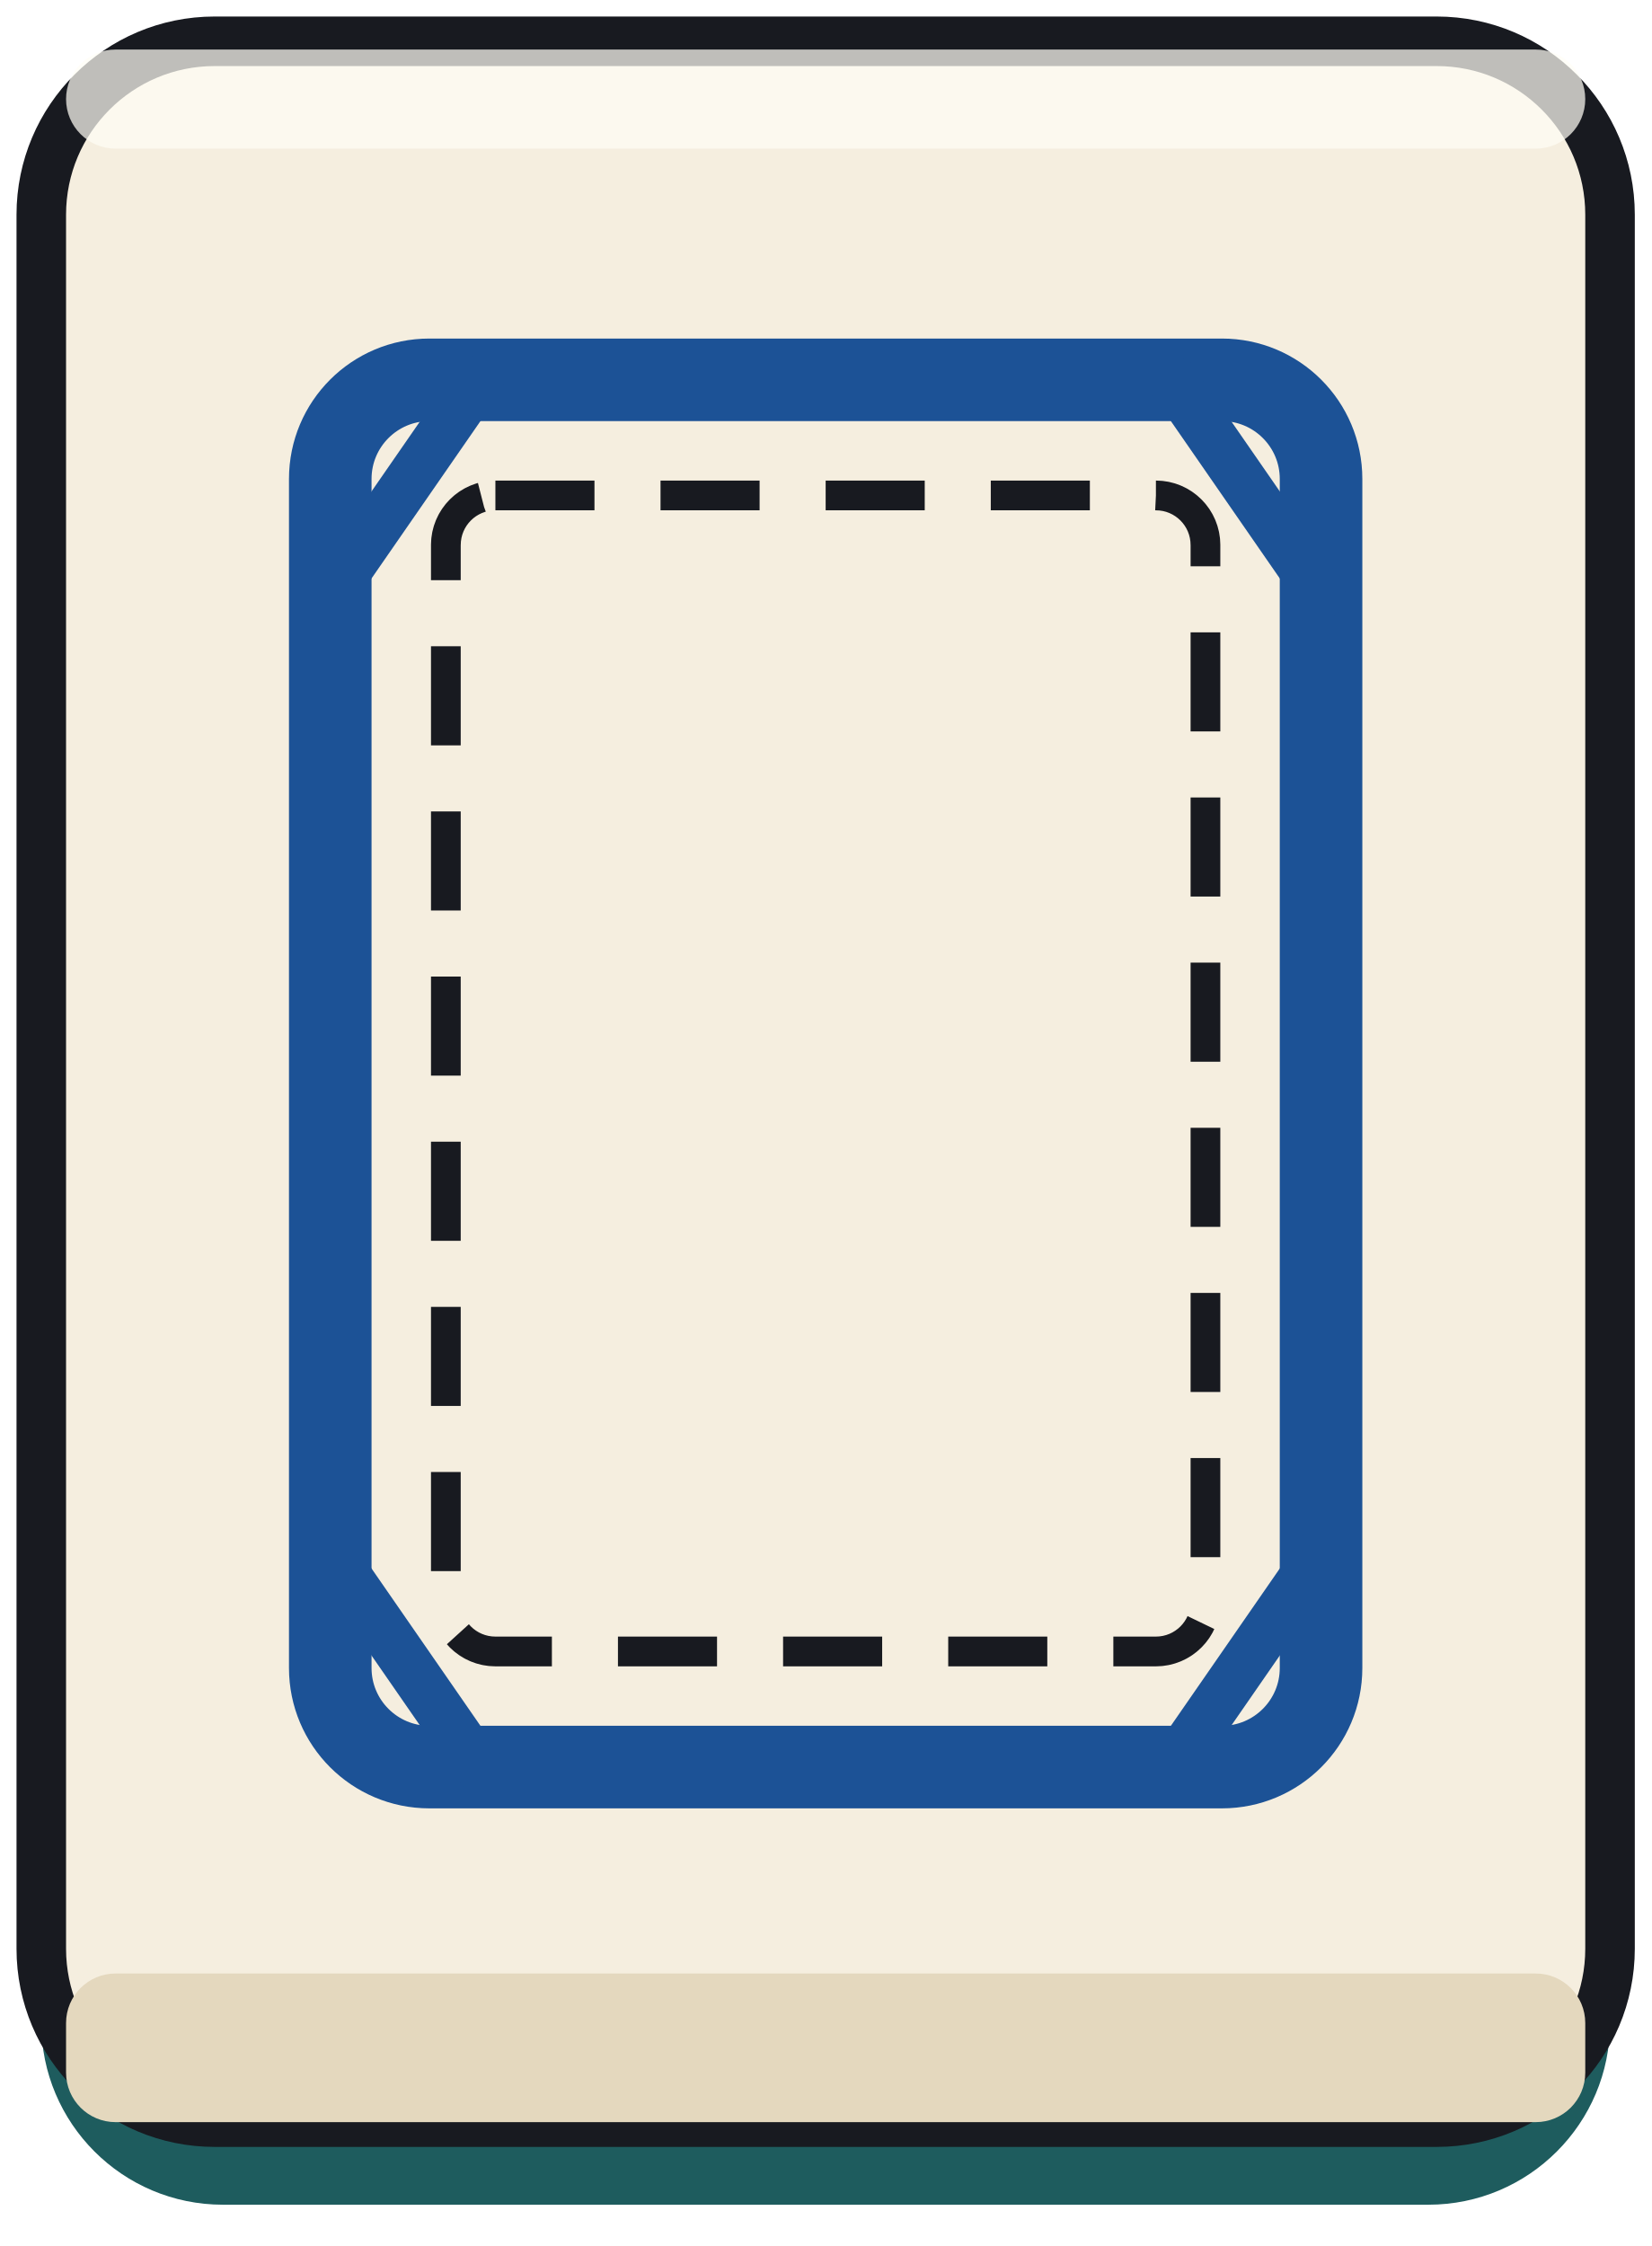
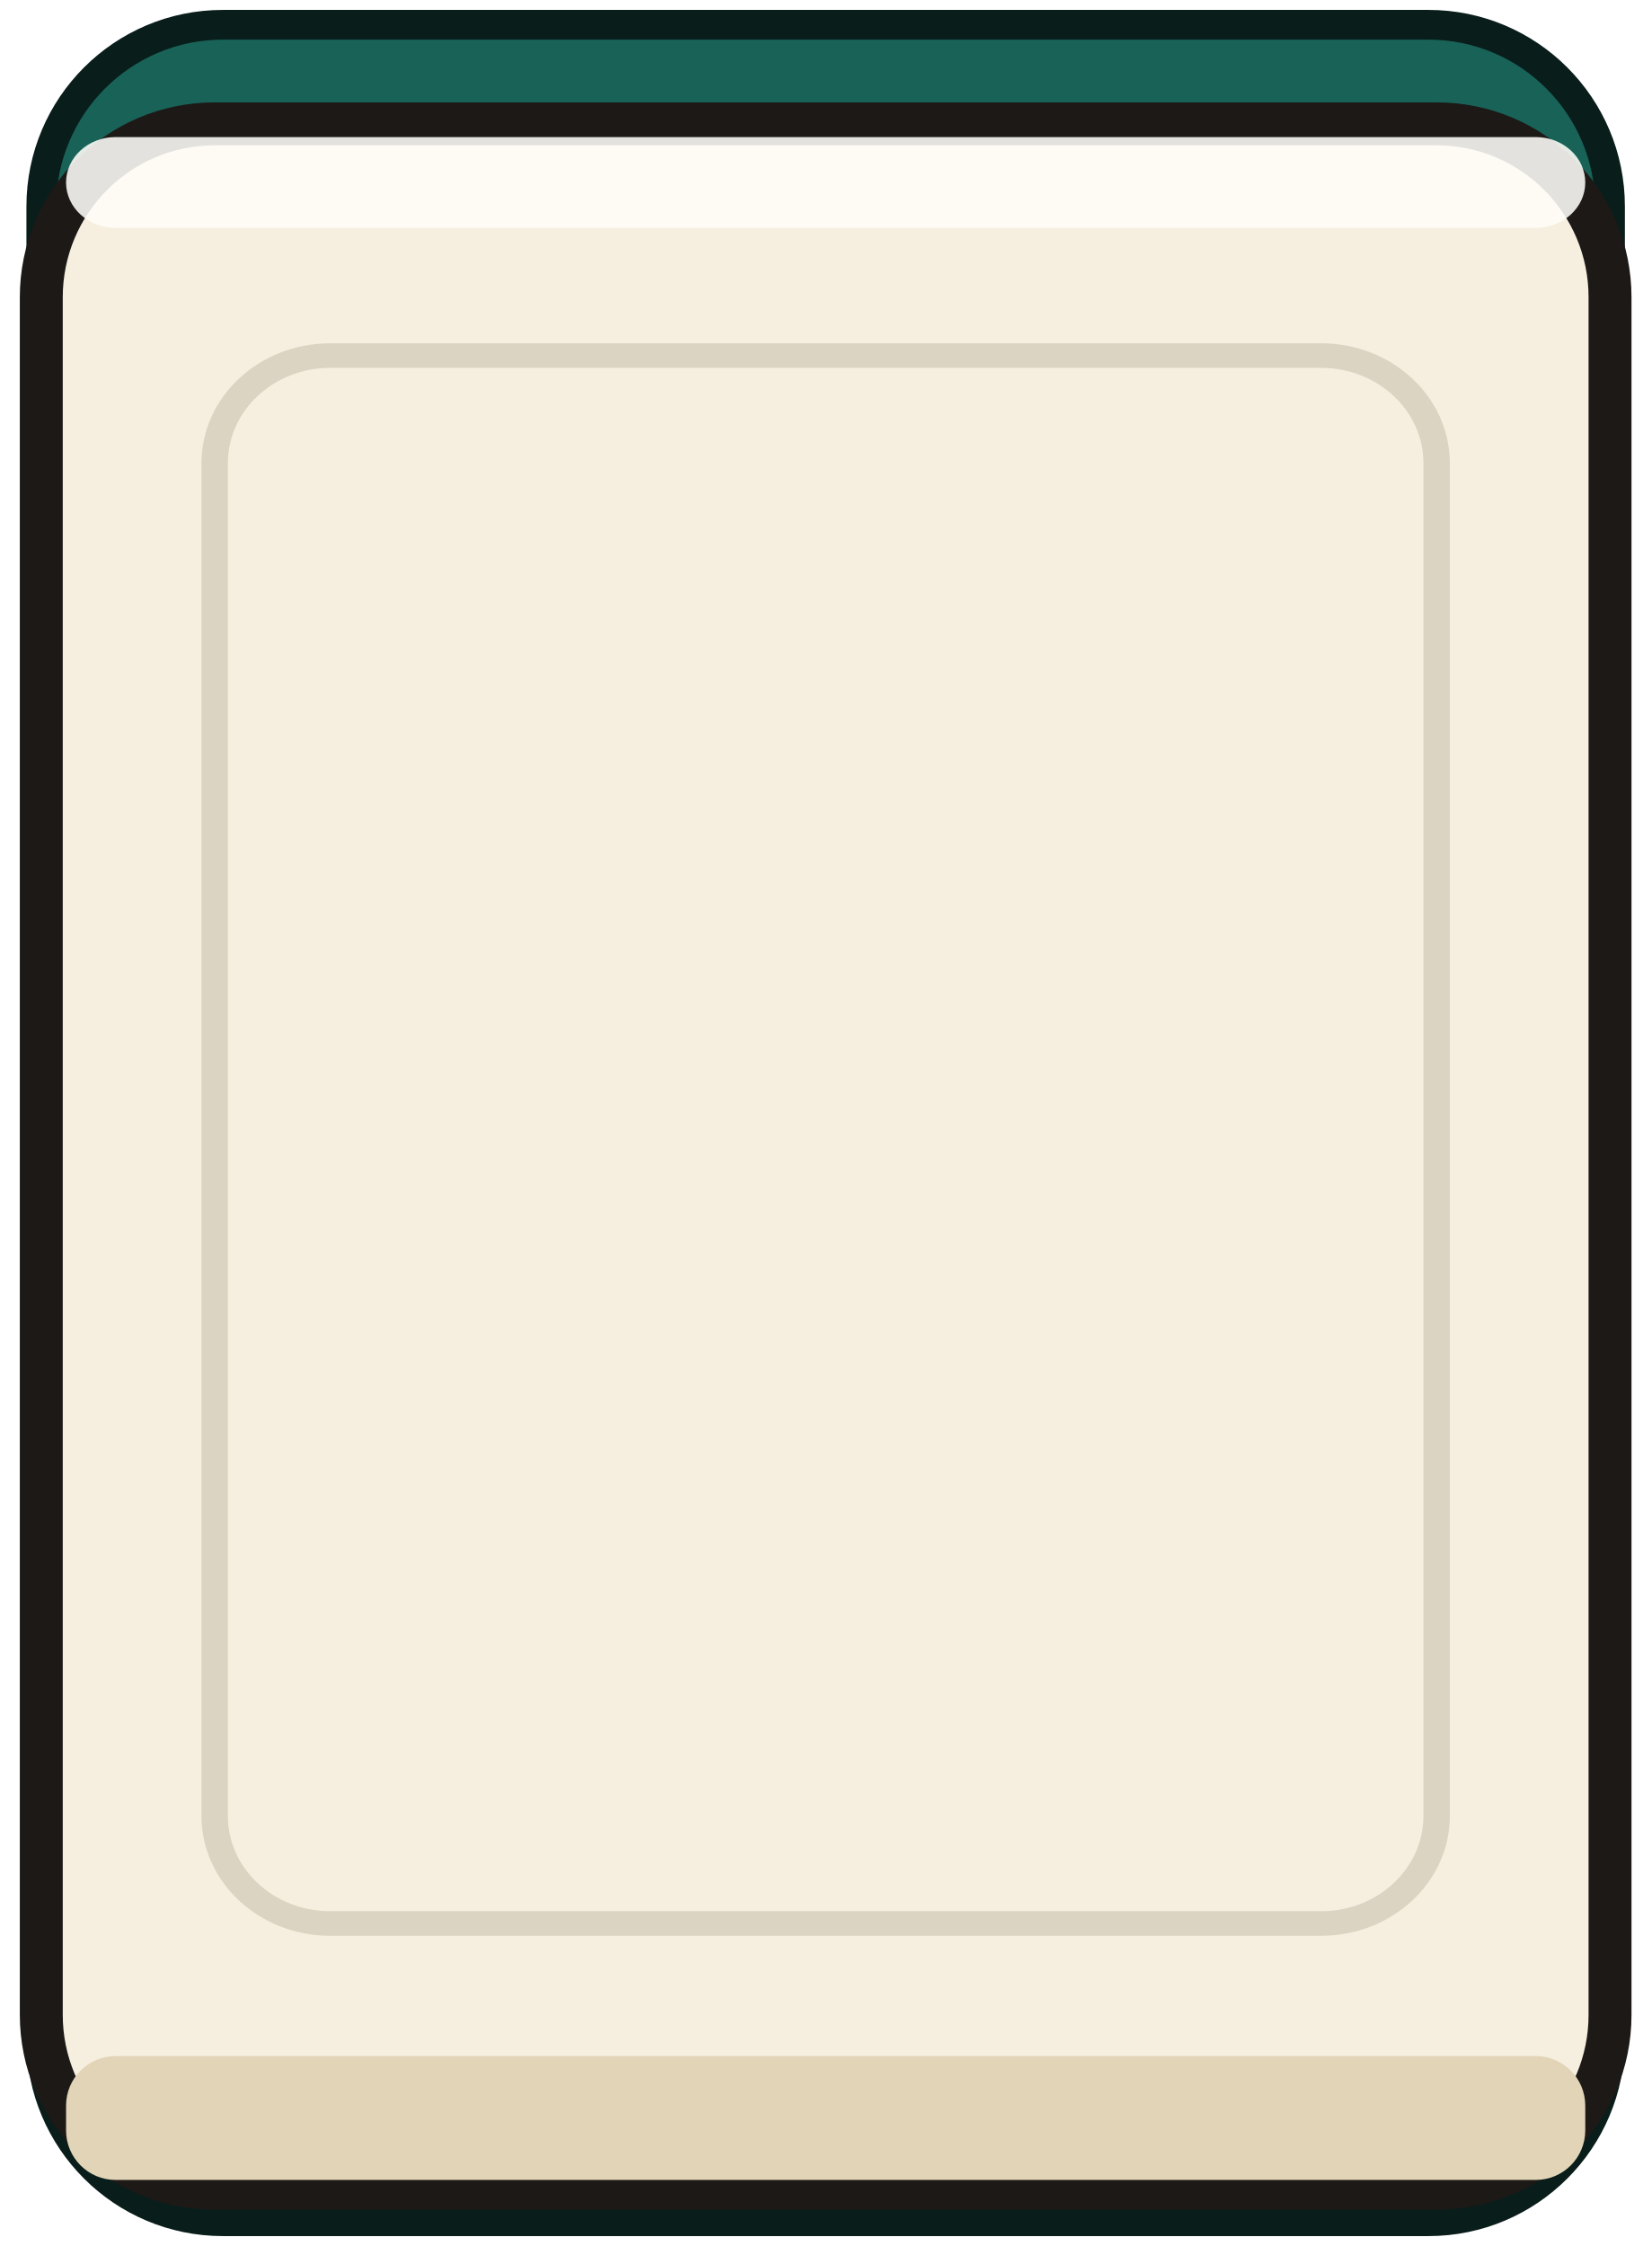
<svg xmlns="http://www.w3.org/2000/svg" viewBox="0 0 100 136">
-   <rect x="2.5" y="5.5" width="95" height="128" rx="11" fill="#1E5C5E" />
-   <rect x="2.5" y="2.5" width="95" height="126" rx="10.5" fill="#F5EEDF" stroke="#181A20" stroke-width="3" />
-   <rect x="4" y="3" width="92" height="6" rx="3" fill="#FFFDF5" opacity="0.72" />
-   <rect x="4" y="119.5" width="92" height="9" rx="3" fill="#E4D8BE" />
-   <g>
-     <rect x="20" y="23" width="60" height="84" rx="6" fill="none" stroke="#1C5296" stroke-width="5" />
-     <rect x="27" y="30" width="46" height="70" rx="3" fill="none" stroke="#181A20" stroke-width="1.8" stroke-dasharray="6 4" />
-     <path d="M20 36 L29 23 M71 23 L80 36 M20 94 L29 107 M71 107 L80 94" stroke="#1C5296" stroke-width="3" stroke-linecap="round" />
+   <rect x="2.5" y="1.5" width="95" height="133" rx="11" fill="#186258" stroke="#091D1B" stroke-width="1.8" />
+   <rect x="2.5" y="7.5" width="95" height="125" rx="10.5" fill="#F6EFE0" stroke="#1C1917" stroke-width="2.6" />
+   <rect x="4" y="8.3" width="92" height="5.5" rx="3" fill="#FFFDF8" opacity="0.88" />
+   <rect x="4" y="124.5" width="92" height="7.5" rx="3" fill="#E2D4B7" />
+   <g transform="translate(0 8.50) scale(1 0.9308)">
+     <rect x="13" y="14" width="74" height="102" rx="7" fill="none" stroke="rgba(128, 114, 88, 0.22)" stroke-width="1.6" />
  </g>
</svg>
